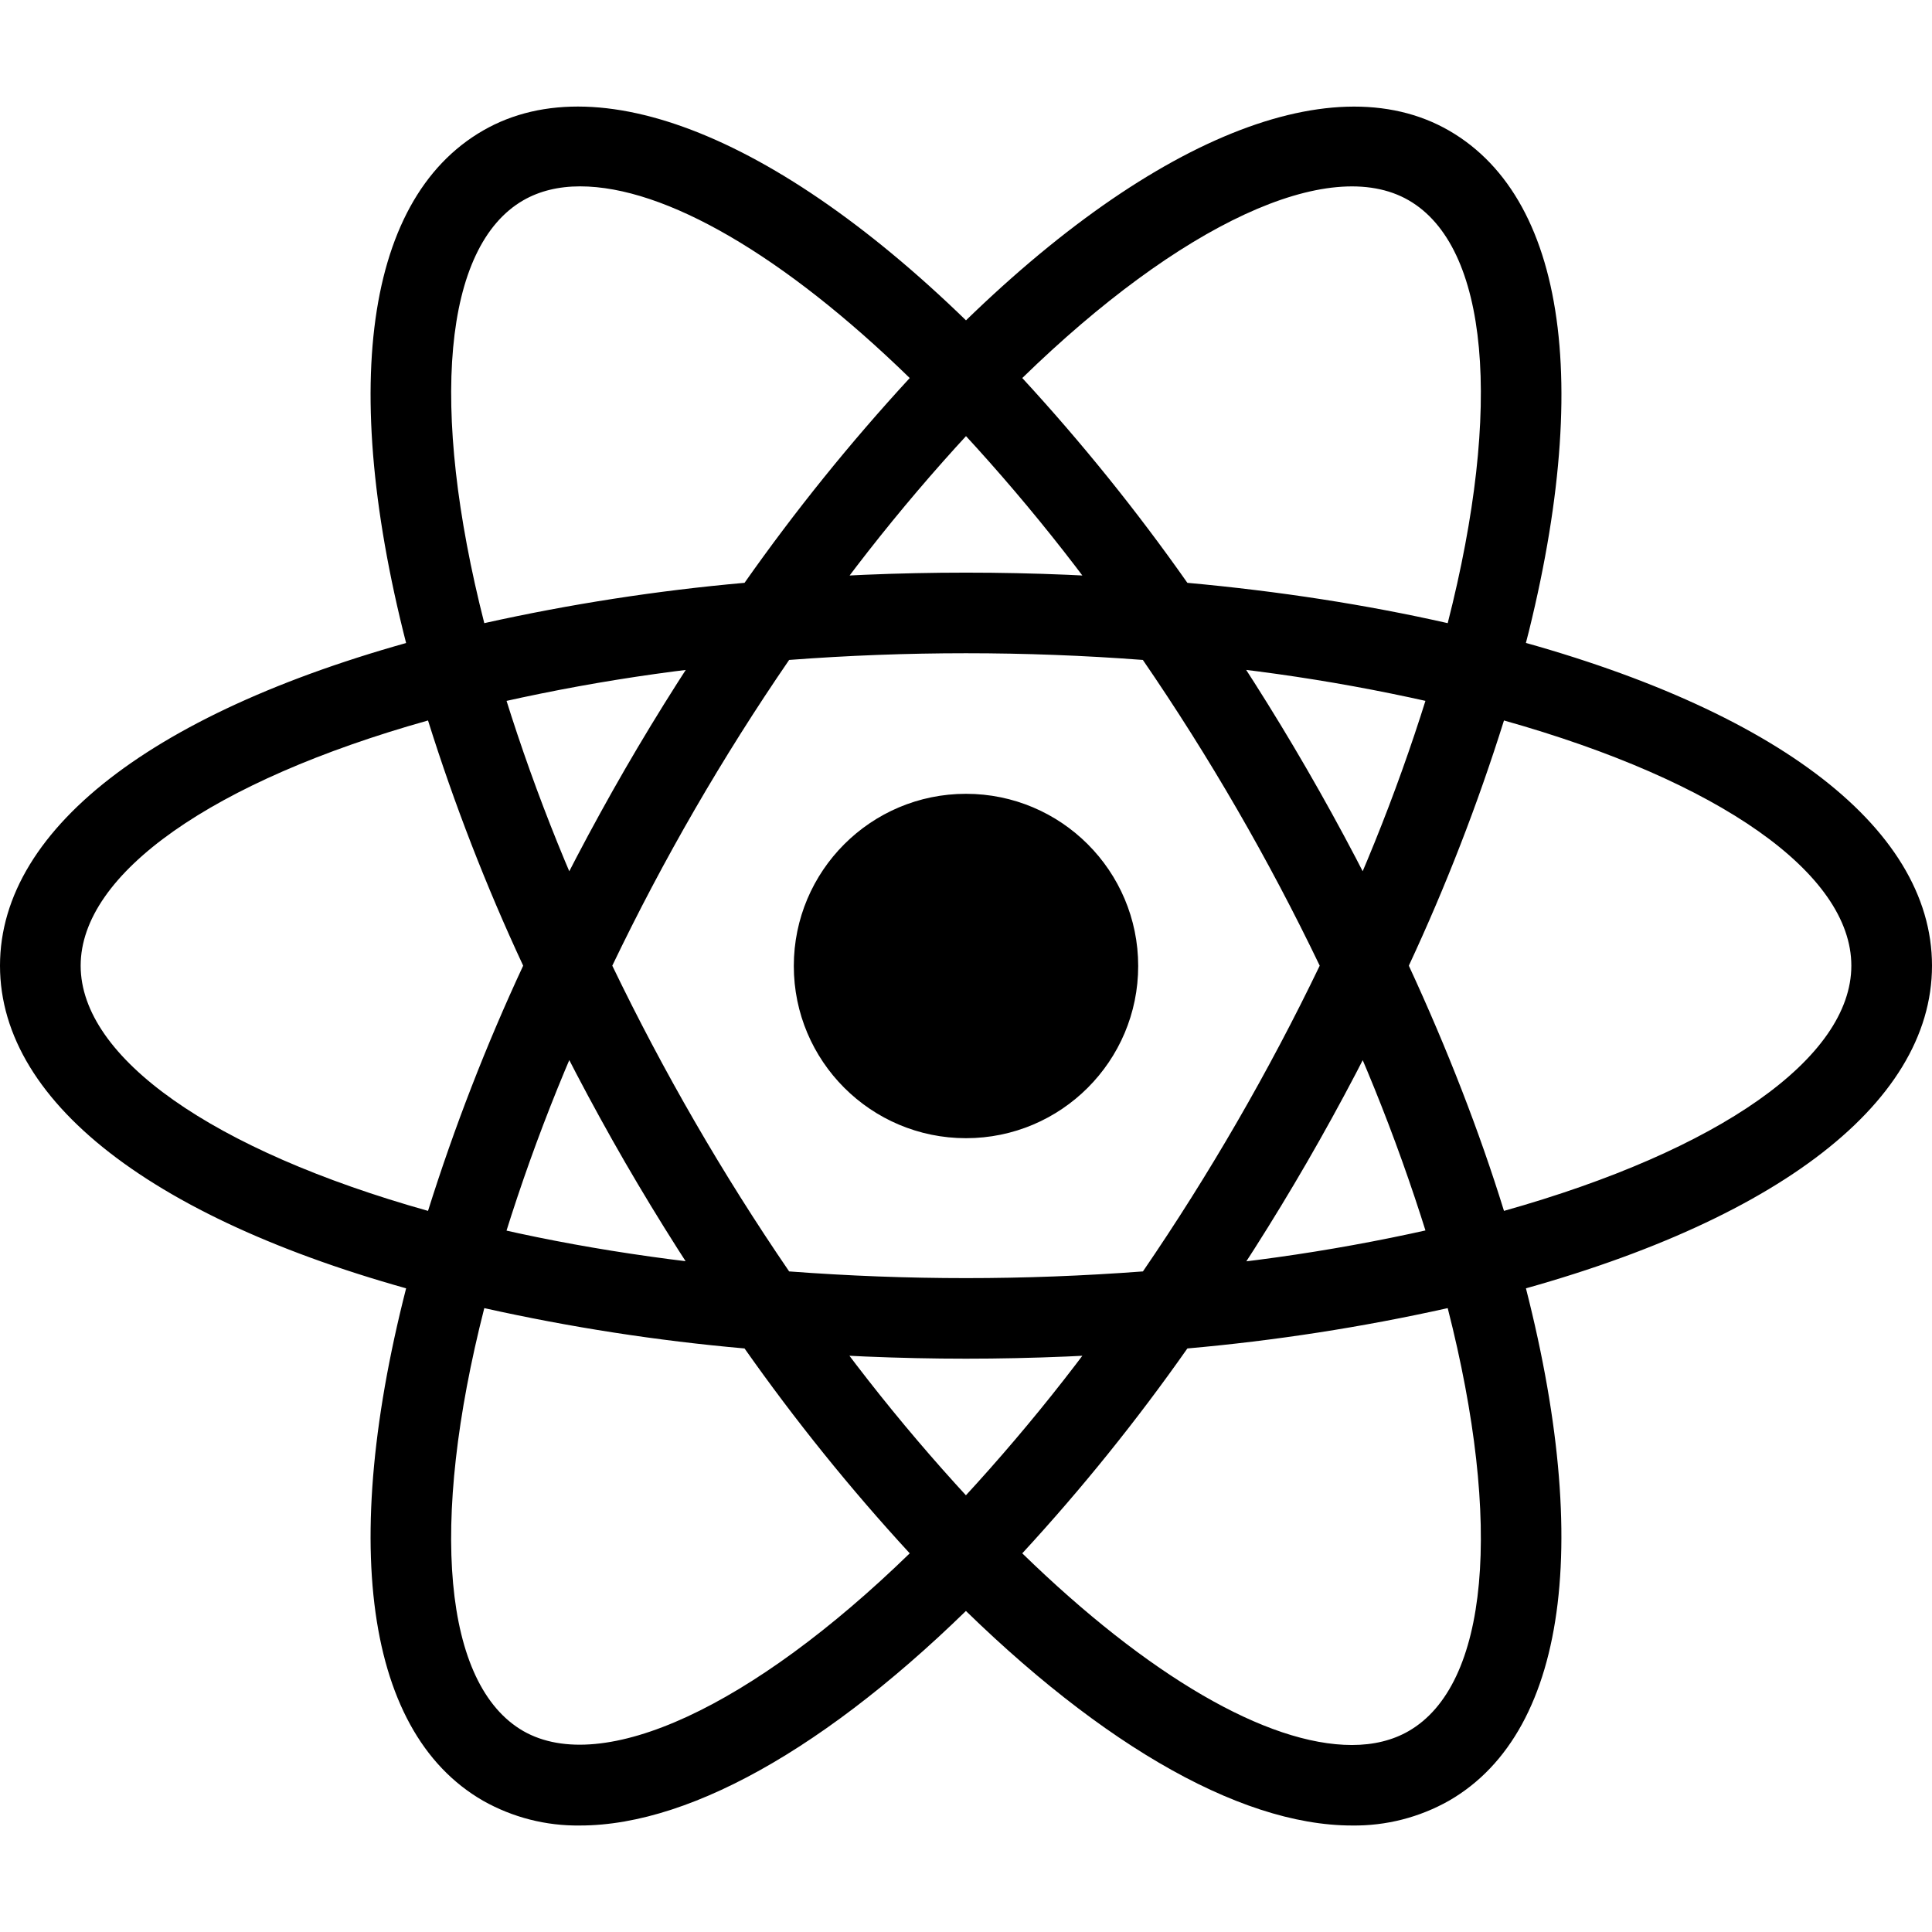
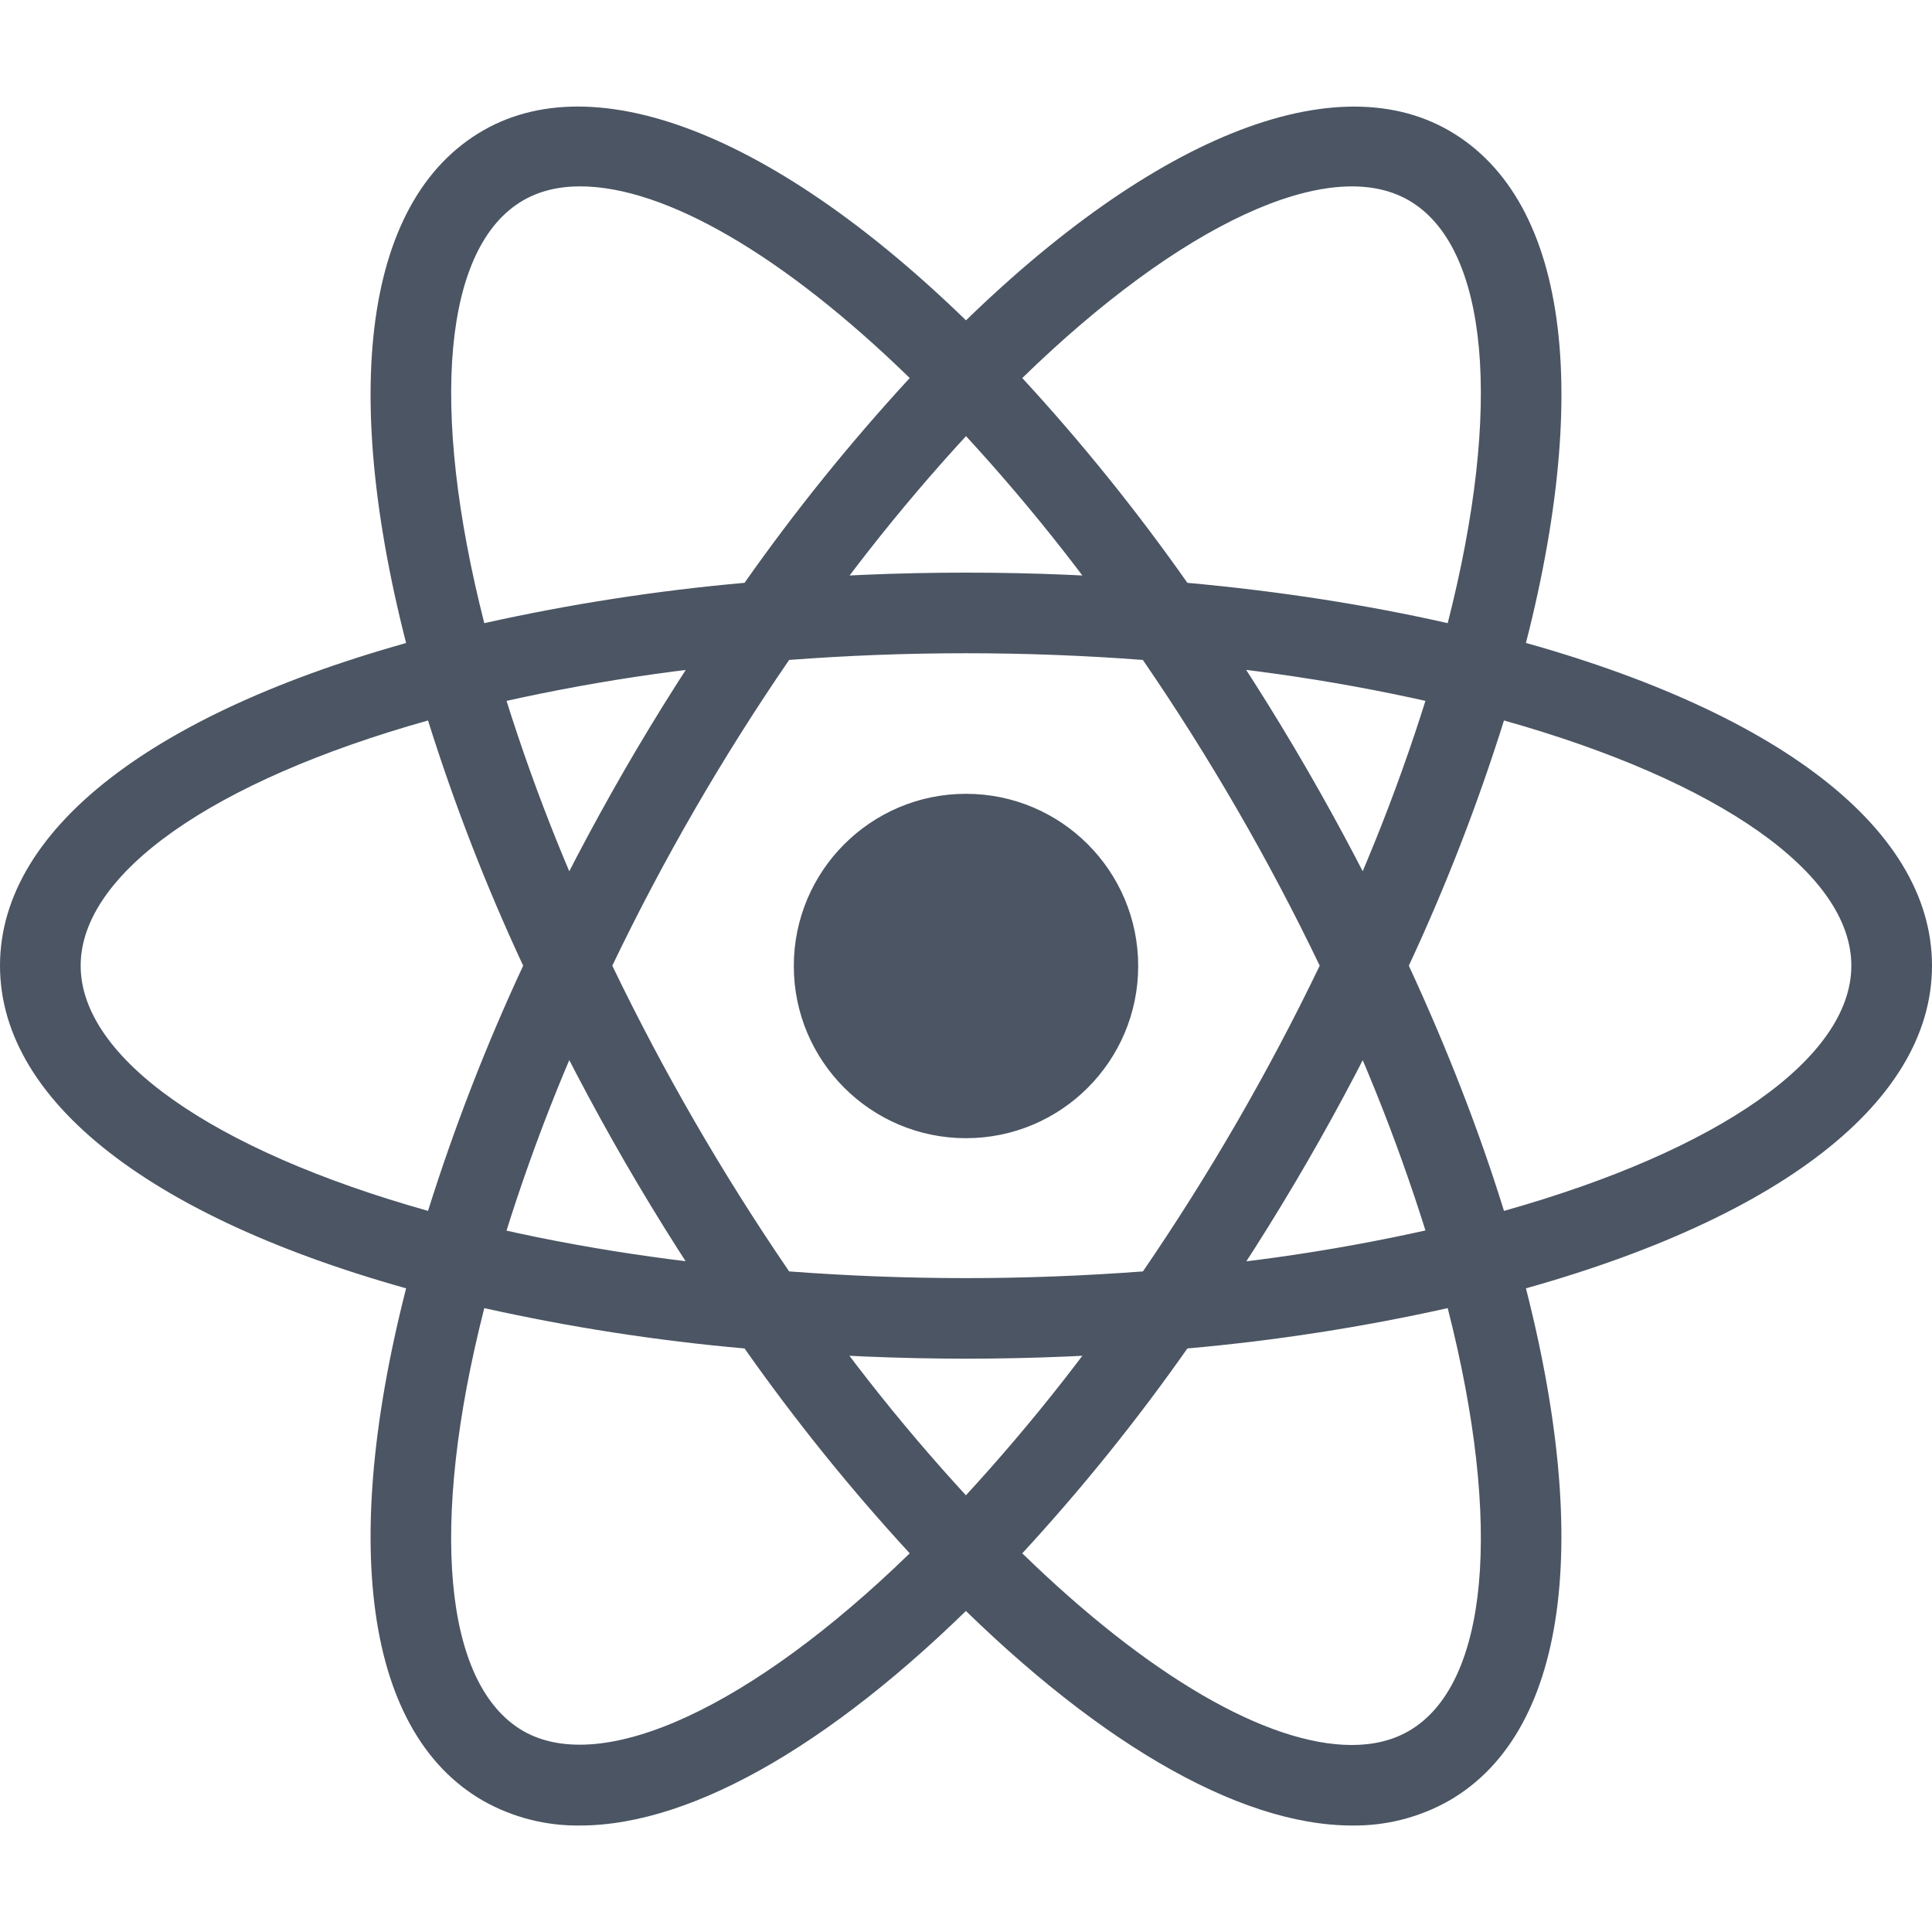
<svg xmlns="http://www.w3.org/2000/svg" role="img" viewBox="0 0 24 24">
-   <path d="M12 9.861A2.139 2.139 0 1 0 12 14.139 2.139 2.139 0 1 0 12 9.861zM6.008 16.255l-.472-.12C2.018 15.246 0 13.737 0 11.996s2.018-3.25 5.536-4.139l.472-.119.133.468a23.53 23.53 0 0 0 1.363 3.578l.101.213-.101.213a23.307 23.307 0 0 0-1.363 3.578l-.133.467zM5.317 8.95c-2.674.751-4.315 1.9-4.315 3.046 0 1.145 1.641 2.294 4.315 3.046a24.95 24.95 0 0 1 1.182-3.046A24.752 24.752 0 0 1 5.317 8.95zM17.992 16.255l-.133-.469a23.357 23.357 0 0 0-1.364-3.577l-.101-.213.101-.213a23.42 23.42 0 0 0 1.364-3.578l.133-.468.473.119c3.517.889 5.535 2.398 5.535 4.14s-2.018 3.25-5.535 4.139l-.473.12zm-.491-4.259c.48 1.039.877 2.06 1.182 3.046 2.675-.752 4.315-1.901 4.315-3.046 0-1.146-1.641-2.294-4.315-3.046a24.788 24.788 0 0 1-1.182 3.046zM5.31 8.945l-.133-.467C4.188 4.992 4.488 2.494 6 1.622c1.483-.856 3.864.155 6.359 2.716l.34.349-.34.349a23.552 23.552 0 0 0-2.422 2.967l-.135.193-.235.02a23.657 23.657 0 0 0-3.785.61l-.472.119zm1.896-6.63c-.268 0-.505.058-.705.173-.994.573-1.17 2.565-.485 5.253a25.122 25.122 0 0 1 3.233-.501 24.847 24.847 0 0 1 2.052-2.544c-1.56-1.519-3.037-2.381-4.095-2.381zM16.795 22.677c-.001 0-.001 0 0 0-1.425 0-3.255-1.073-5.154-3.023l-.34-.349.34-.349a23.53 23.53 0 0 0 2.421-2.968l.135-.193.234-.02a23.63 23.63 0 0 0 3.787-.609l.472-.119.134.468c.987 3.484.688 5.983-.824 6.854a2.38 2.38 0 0 1-1.205.308zm-4.096-3.381c1.56 1.519 3.037 2.381 4.095 2.381h.001c.267 0 .505-.058.704-.173.994-.573 1.171-2.566.485-5.254a25.02 25.02 0 0 1-3.234.501 24.674 24.674 0 0 1-2.051 2.545zM18.69 8.945l-.472-.119a23.479 23.479 0 0 0-3.787-.61l-.234-.02-.135-.193a23.414 23.414 0 0 0-2.421-2.967l-.34-.349.34-.349C14.135 1.778 16.515.767 18 1.622c1.512.872 1.812 3.37.824 6.855l-.134.468zM14.75 7.24c1.142.104 2.227.273 3.234.501.686-2.688.509-4.68-.485-5.253-.988-.571-2.845.304-4.8 2.208A24.849 24.849 0 0 1 14.75 7.24zM7.206 22.677A2.38 2.38 0 0 1 6 22.369c-1.512-.871-1.812-3.369-.823-6.854l.132-.468.472.119c1.155.291 2.429.496 3.785.609l.235.02.134.193a23.596 23.596 0 0 0 2.422 2.968l.34.349-.34.349c-1.898 1.95-3.728 3.023-5.151 3.023zm-1.19-6.427c-.686 2.688-.509 4.681.485 5.254.987.563 2.843-.305 4.8-2.208a24.998 24.998 0 0 1-2.052-2.545 24.976 24.976 0 0 1-3.233-.501zM12 16.878c-.823 0-1.669-.036-2.516-.106l-.235-.02-.135-.193a30.388 30.388 0 0 1-1.35-2.122 30.354 30.354 0 0 1-1.166-2.228l-.1-.213.1-.213a30.3 30.3 0 0 1 1.166-2.228c.414-.716.869-1.43 1.35-2.122l.135-.193.235-.02a29.785 29.785 0 0 1 5.033 0l.234.02.134.193a30.006 30.006 0 0 1 2.517 4.35l.101.213-.101.213a29.6 29.6 0 0 1-2.517 4.35l-.134.193-.234.02c-.847.07-1.694.106-2.517.106zm-2.197-1.084c1.48.111 2.914.111 4.395 0a29.006 29.006 0 0 0 2.196-3.798 28.585 28.585 0 0 0-2.197-3.798 29.031 29.031 0 0 0-4.394 0 28.477 28.477 0 0 0-2.197 3.798 29.114 29.114 0 0 0 2.197 3.798z" />
+   <g fill="rgba(75, 85, 99, 1)">
+     <path d="M12 9.861A2.139 2.139 0 1 0 12 14.139 2.139 2.139 0 1 0 12 9.861zM6.008 16.255l-.472-.12C2.018 15.246 0 13.737 0 11.996s2.018-3.25 5.536-4.139l.472-.119.133.468a23.53 23.53 0 0 0 1.363 3.578l.101.213-.101.213a23.307 23.307 0 0 0-1.363 3.578l-.133.467zM5.317 8.95c-2.674.751-4.315 1.9-4.315 3.046 0 1.145 1.641 2.294 4.315 3.046a24.95 24.95 0 0 1 1.182-3.046A24.752 24.752 0 0 1 5.317 8.95zM17.992 16.255l-.133-.469a23.357 23.357 0 0 0-1.364-3.577l-.101-.213.101-.213a23.42 23.42 0 0 0 1.364-3.578l.133-.468.473.119c3.517.889 5.535 2.398 5.535 4.14s-2.018 3.25-5.535 4.139l-.473.12zm-.491-4.259c.48 1.039.877 2.06 1.182 3.046 2.675-.752 4.315-1.901 4.315-3.046 0-1.146-1.641-2.294-4.315-3.046a24.788 24.788 0 0 1-1.182 3.046zM5.31 8.945l-.133-.467C4.188 4.992 4.488 2.494 6 1.622c1.483-.856 3.864.155 6.359 2.716l.34.349-.34.349a23.552 23.552 0 0 0-2.422 2.967l-.135.193-.235.02a23.657 23.657 0 0 0-3.785.61l-.472.119zm1.896-6.63c-.268 0-.505.058-.705.173-.994.573-1.17 2.565-.485 5.253a25.122 25.122 0 0 1 3.233-.501 24.847 24.847 0 0 1 2.052-2.544c-1.56-1.519-3.037-2.381-4.095-2.381zM16.795 22.677c-.001 0-.001 0 0 0-1.425 0-3.255-1.073-5.154-3.023l-.34-.349.34-.349a23.53 23.53 0 0 0 2.421-2.968l.135-.193.234-.02a23.63 23.63 0 0 0 3.787-.609l.472-.119.134.468c.987 3.484.688 5.983-.824 6.854a2.38 2.38 0 0 1-1.205.308zm-4.096-3.381c1.56 1.519 3.037 2.381 4.095 2.381h.001c.267 0 .505-.058.704-.173.994-.573 1.171-2.566.485-5.254a25.02 25.02 0 0 1-3.234.501 24.674 24.674 0 0 1-2.051 2.545zM18.69 8.945l-.472-.119a23.479 23.479 0 0 0-3.787-.61l-.234-.02-.135-.193a23.414 23.414 0 0 0-2.421-2.967l-.34-.349.34-.349C14.135 1.778 16.515.767 18 1.622c1.512.872 1.812 3.37.824 6.855l-.134.468zM14.75 7.24c1.142.104 2.227.273 3.234.501.686-2.688.509-4.68-.485-5.253-.988-.571-2.845.304-4.8 2.208A24.849 24.849 0 0 1 14.75 7.24zM7.206 22.677A2.38 2.38 0 0 1 6 22.369c-1.512-.871-1.812-3.369-.823-6.854l.132-.468.472.119c1.155.291 2.429.496 3.785.609l.235.02.134.193a23.596 23.596 0 0 0 2.422 2.968l.34.349-.34.349c-1.898 1.95-3.728 3.023-5.151 3.023zm-1.19-6.427c-.686 2.688-.509 4.681.485 5.254.987.563 2.843-.305 4.8-2.208a24.998 24.998 0 0 1-2.052-2.545 24.976 24.976 0 0 1-3.233-.501zM12 16.878c-.823 0-1.669-.036-2.516-.106l-.235-.02-.135-.193a30.388 30.388 0 0 1-1.35-2.122 30.354 30.354 0 0 1-1.166-2.228l-.1-.213.1-.213a30.3 30.3 0 0 1 1.166-2.228c.414-.716.869-1.43 1.35-2.122l.135-.193.235-.02a29.785 29.785 0 0 1 5.033 0l.234.02.134.193a30.006 30.006 0 0 1 2.517 4.35l.101.213-.101.213a29.6 29.6 0 0 1-2.517 4.35l-.134.193-.234.02c-.847.07-1.694.106-2.517.106zm-2.197-1.084c1.48.111 2.914.111 4.395 0a29.006 29.006 0 0 0 2.196-3.798 28.585 28.585 0 0 0-2.197-3.798 29.031 29.031 0 0 0-4.394 0 28.477 28.477 0 0 0-2.197 3.798 29.114 29.114 0 0 0 2.197 3.798z" />
+   </g>
</svg>
